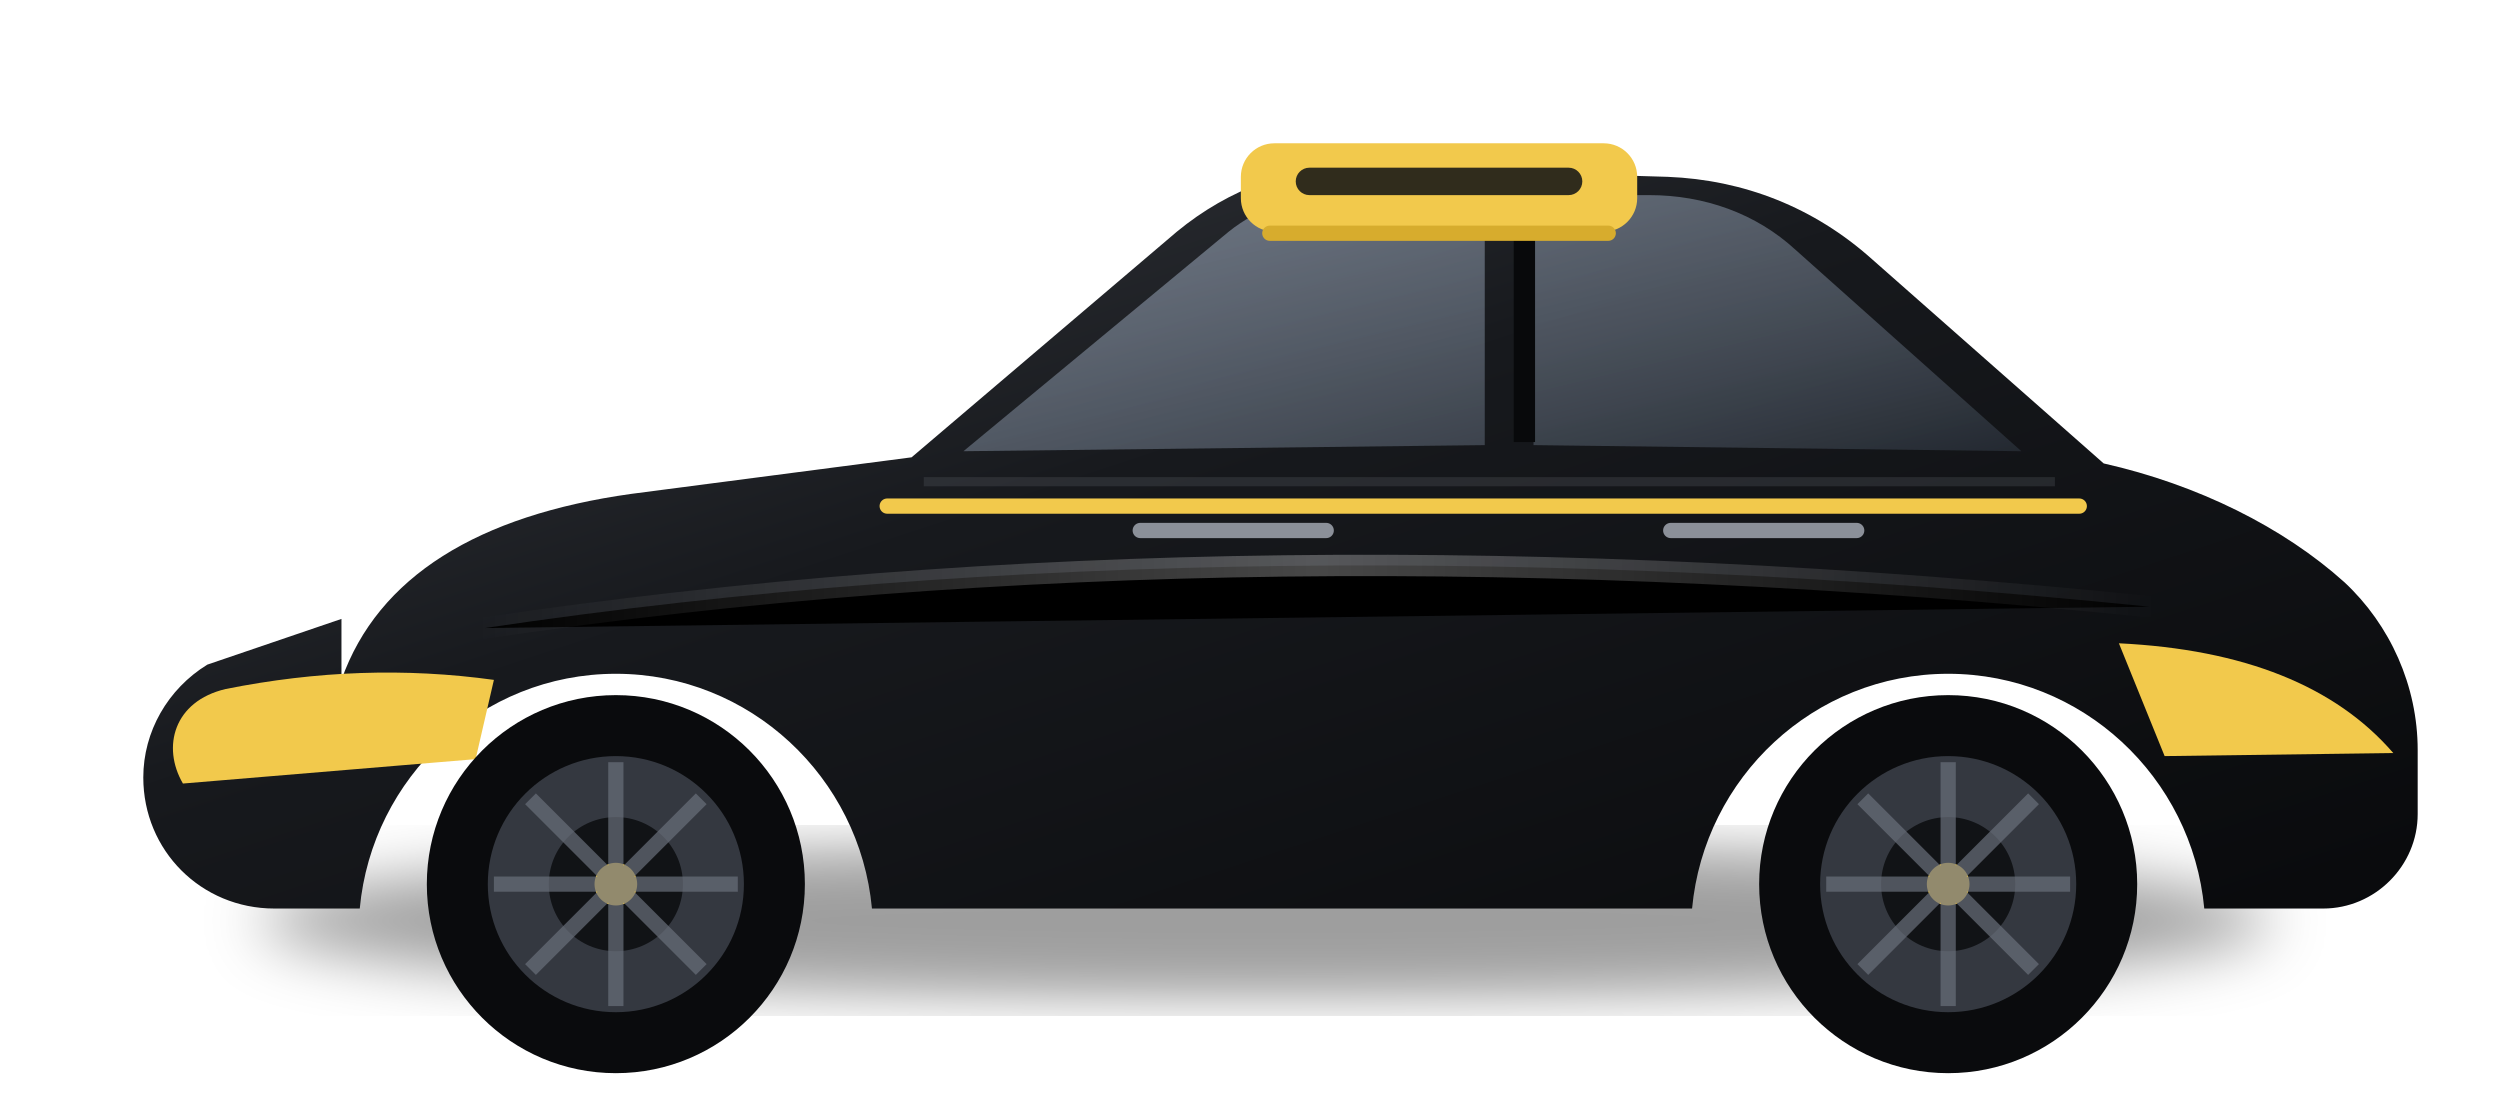
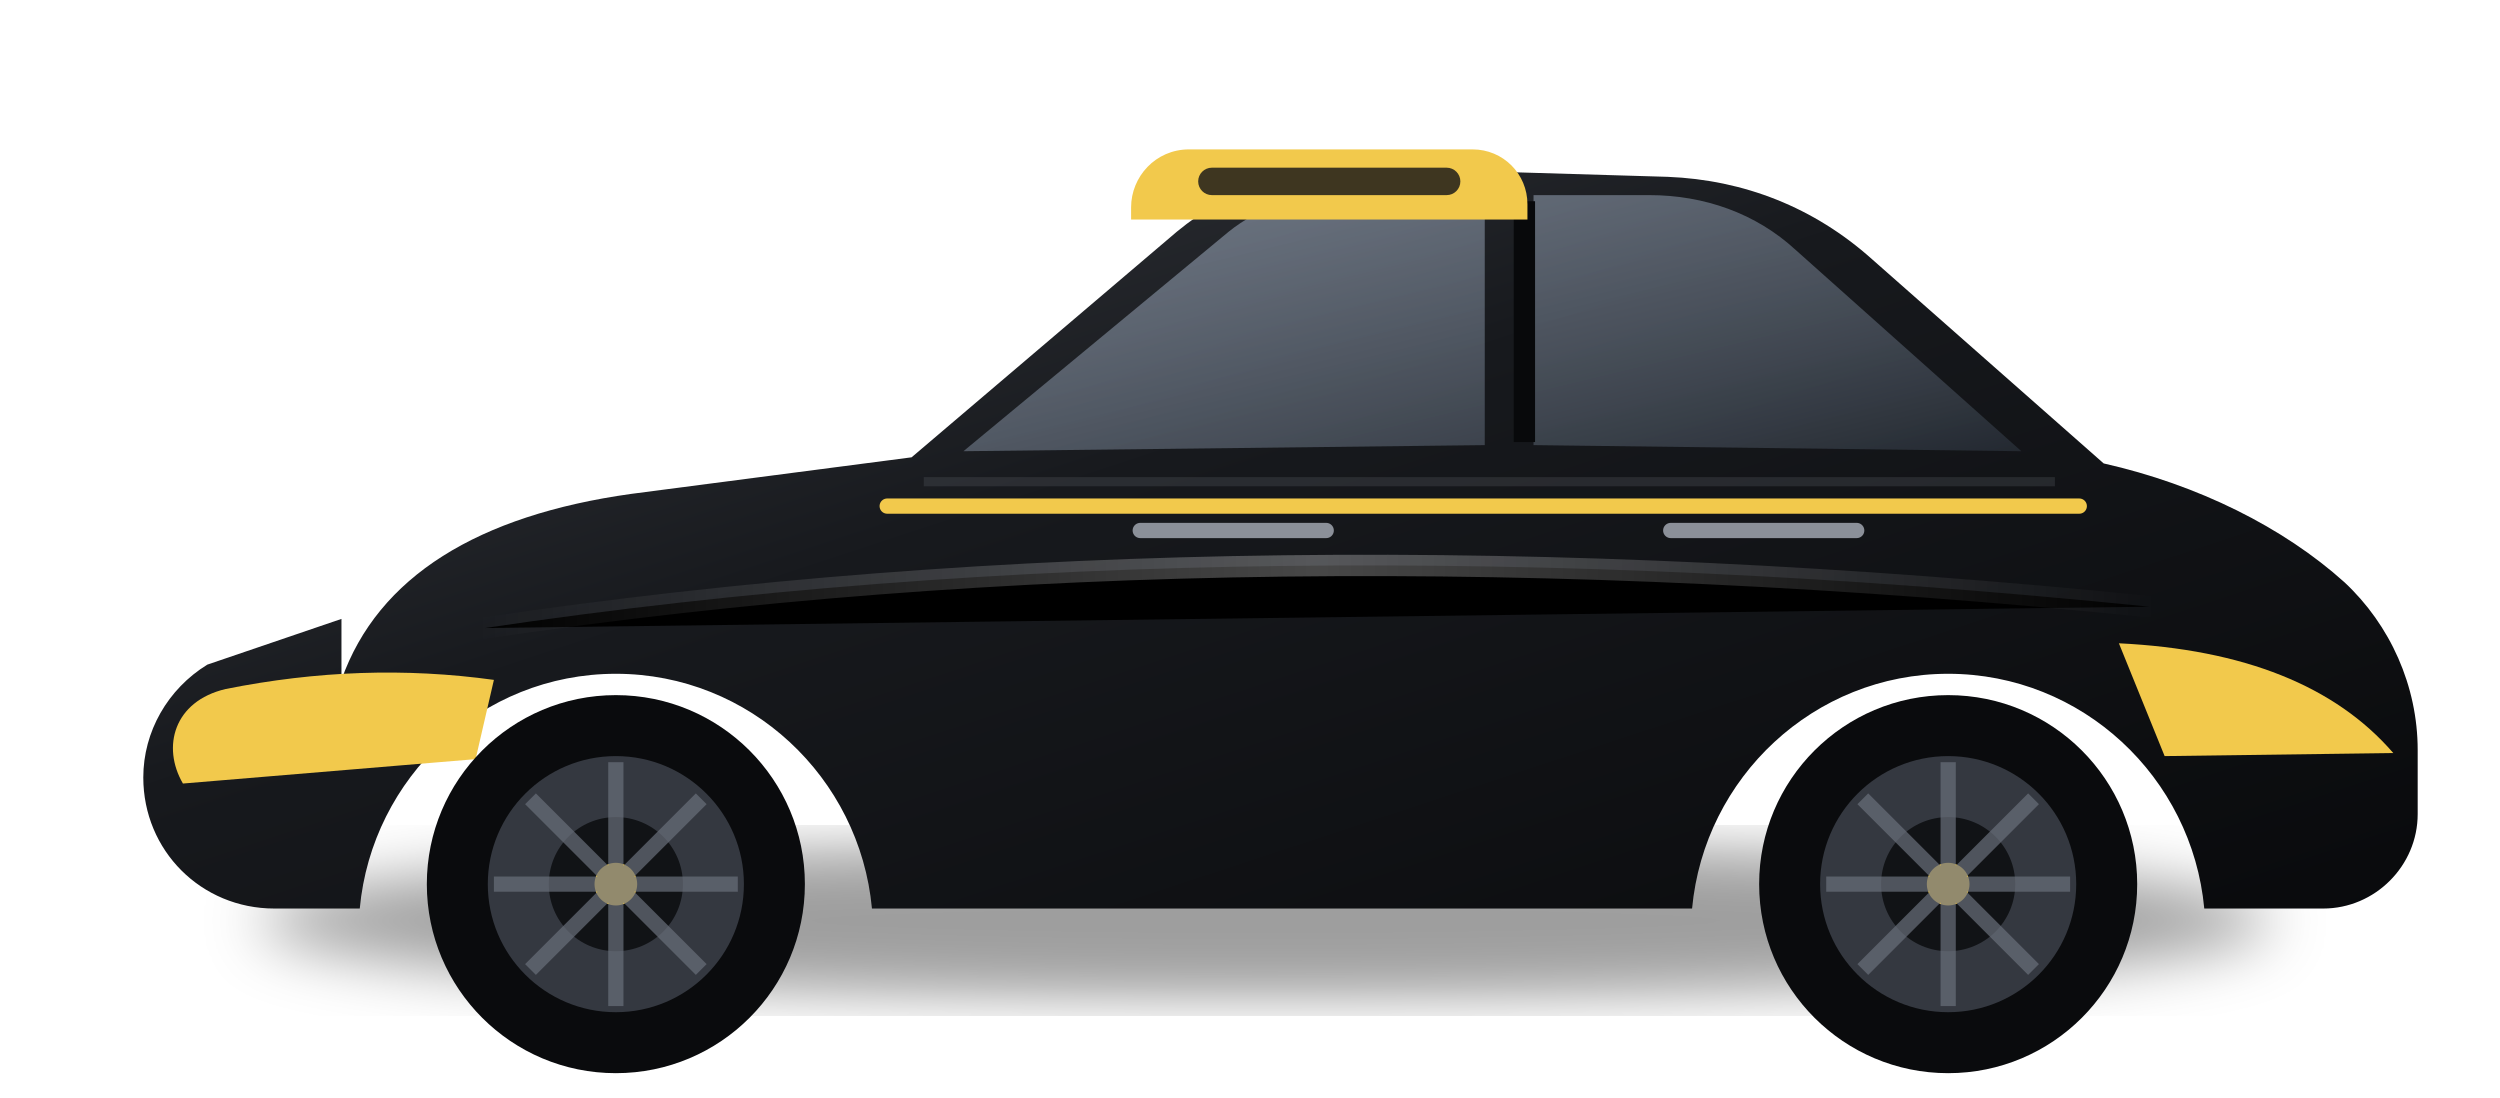
<svg xmlns="http://www.w3.org/2000/svg" viewBox="0 0 820 360" role="img" aria-labelledby="title desc">
  <defs>
    <linearGradient id="body" x1="0" y1="0" x2="1" y2="1">
      <stop offset="0" stop-color="#3a3d43" />
      <stop offset=".42" stop-color="#17191d" />
      <stop offset="1" stop-color="#090a0c" />
    </linearGradient>
    <linearGradient id="glass" x1="0" y1="0" x2="1" y2="1">
      <stop offset="0" stop-color="#9aa6b8" stop-opacity=".65" />
      <stop offset="1" stop-color="#252b33" stop-opacity=".9" />
    </linearGradient>
    <linearGradient id="shine" x1="0" y1="0" x2="1" y2="0">
      <stop offset="0" stop-color="#fff" stop-opacity="0" />
      <stop offset=".5" stop-color="#fff" stop-opacity=".28" />
      <stop offset="1" stop-color="#fff" stop-opacity="0" />
    </linearGradient>
    <filter id="blur">
      <feGaussianBlur stdDeviation="10" />
    </filter>
  </defs>
  <ellipse cx="415" cy="302" rx="330" ry="26" fill="#000" opacity=".38" filter="url(#blur)" />
  <path d="M112 223c12-34 45-54 95-61l92-12 87-74c17-14 38-22 60-21l101 3c25 1 48 10 67 27l76 67c31 7 59 21 79 39 15 14 24 34 24 55v21c0 17-14 31-31 31h-39c-4-43-40-77-84-77s-80 34-84 77H286c-4-43-40-77-84-77s-80 34-84 77H90c-24 0-43-19-43-43 0-15 8-29 21-37l44-15Z" fill="url(#body)" />
  <path d="M316 148l87-72c10-8 22-12 35-12h49v82l-171 2Zm187-84h38c18 0 35 6 48 18l74 66-160-2V64Z" fill="url(#glass)" />
  <path d="M500 66v79" stroke="#08090b" stroke-width="7" />
  <path d="M303 158h371" stroke="#656a73" stroke-opacity=".25" stroke-width="3" />
  <path d="M291 166h391" stroke="#f2c94c" stroke-width="5" stroke-linecap="round" />
  <path d="M159 206c168-25 349-27 546-7" stroke="url(#shine)" stroke-width="7" stroke-linecap="round" />
  <path d="M74 226c30-6 59-7 88-3l-6 26-96 8c-7-12-3-27 14-31Z" fill="#f2c94c" />
  <path d="M695 211c41 2 71 14 90 36l-75 1-15-37Z" fill="#f2c94c" />
  <path d="M374 174h61" stroke="#8b9099" stroke-width="5" stroke-linecap="round" />
  <path d="M548 174h61" stroke="#8b9099" stroke-width="5" stroke-linecap="round" />
  <g>
    <circle cx="202" cy="290" r="62" fill="#0a0b0d" />
    <circle cx="202" cy="290" r="42" fill="#343840" />
    <circle cx="202" cy="290" r="22" fill="#111316" />
    <circle cx="202" cy="290" r="7" fill="#f2c94c" />
    <path d="M202 250v80M162 290h80M174 262l56 56M230 262l-56 56" stroke="#696f7a" stroke-width="5" opacity=".7" />
  </g>
  <g>
    <circle cx="639" cy="290" r="62" fill="#0a0b0d" />
    <circle cx="639" cy="290" r="42" fill="#343840" />
    <circle cx="639" cy="290" r="22" fill="#111316" />
    <circle cx="639" cy="290" r="7" fill="#f2c94c" />
    <path d="M639 250v80M599 290h80M611 262l56 56M667 262l-56 56" stroke="#696f7a" stroke-width="5" opacity=".7" />
  </g>
-   <g id="taxi-sign">
-     <rect x="407" y="47" width="130" height="29" rx="11" fill="#f2c94c" />
-     <rect x="425" y="55" width="94" height="9" rx="4.5" fill="#111215" opacity=".86" />
-     <rect x="414" y="74" width="116" height="5" rx="2.5" fill="#d7ac2d" />
-   </g>
+   <path d="M390 49h93c10 0 18 8 18 18v5H371v-4c0-10 8-19 19-19Z" fill="#f2c94c" />
+   <rect x="393" y="55" width="86" height="9" rx="4.5" fill="#111215" opacity=".8" />
</svg>
